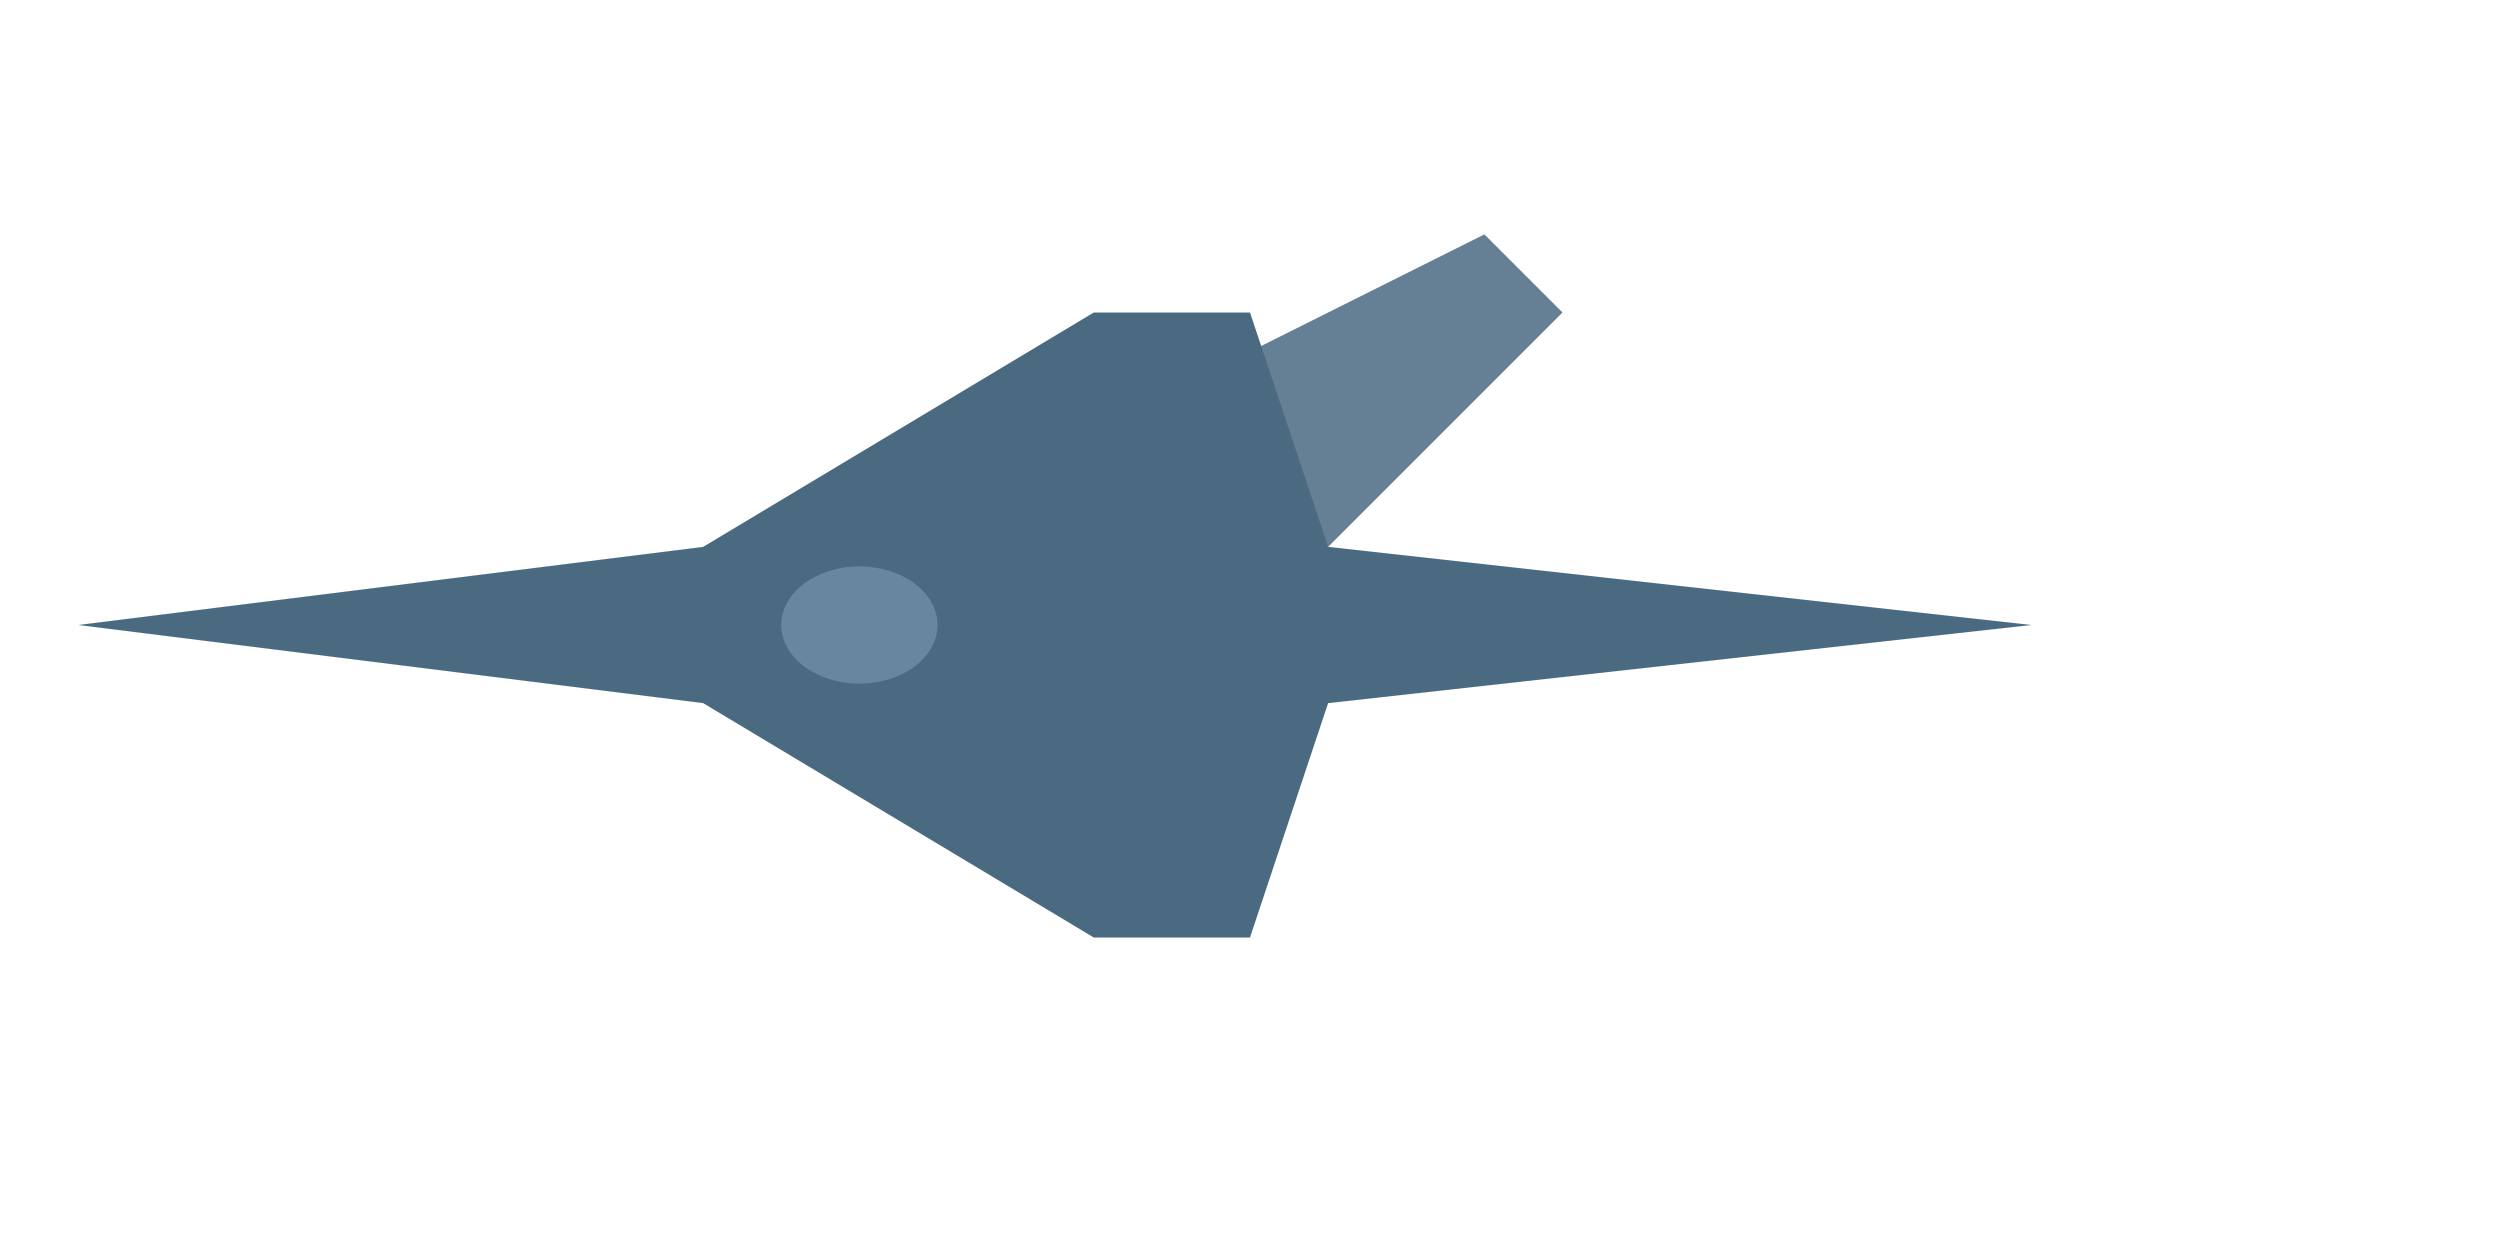
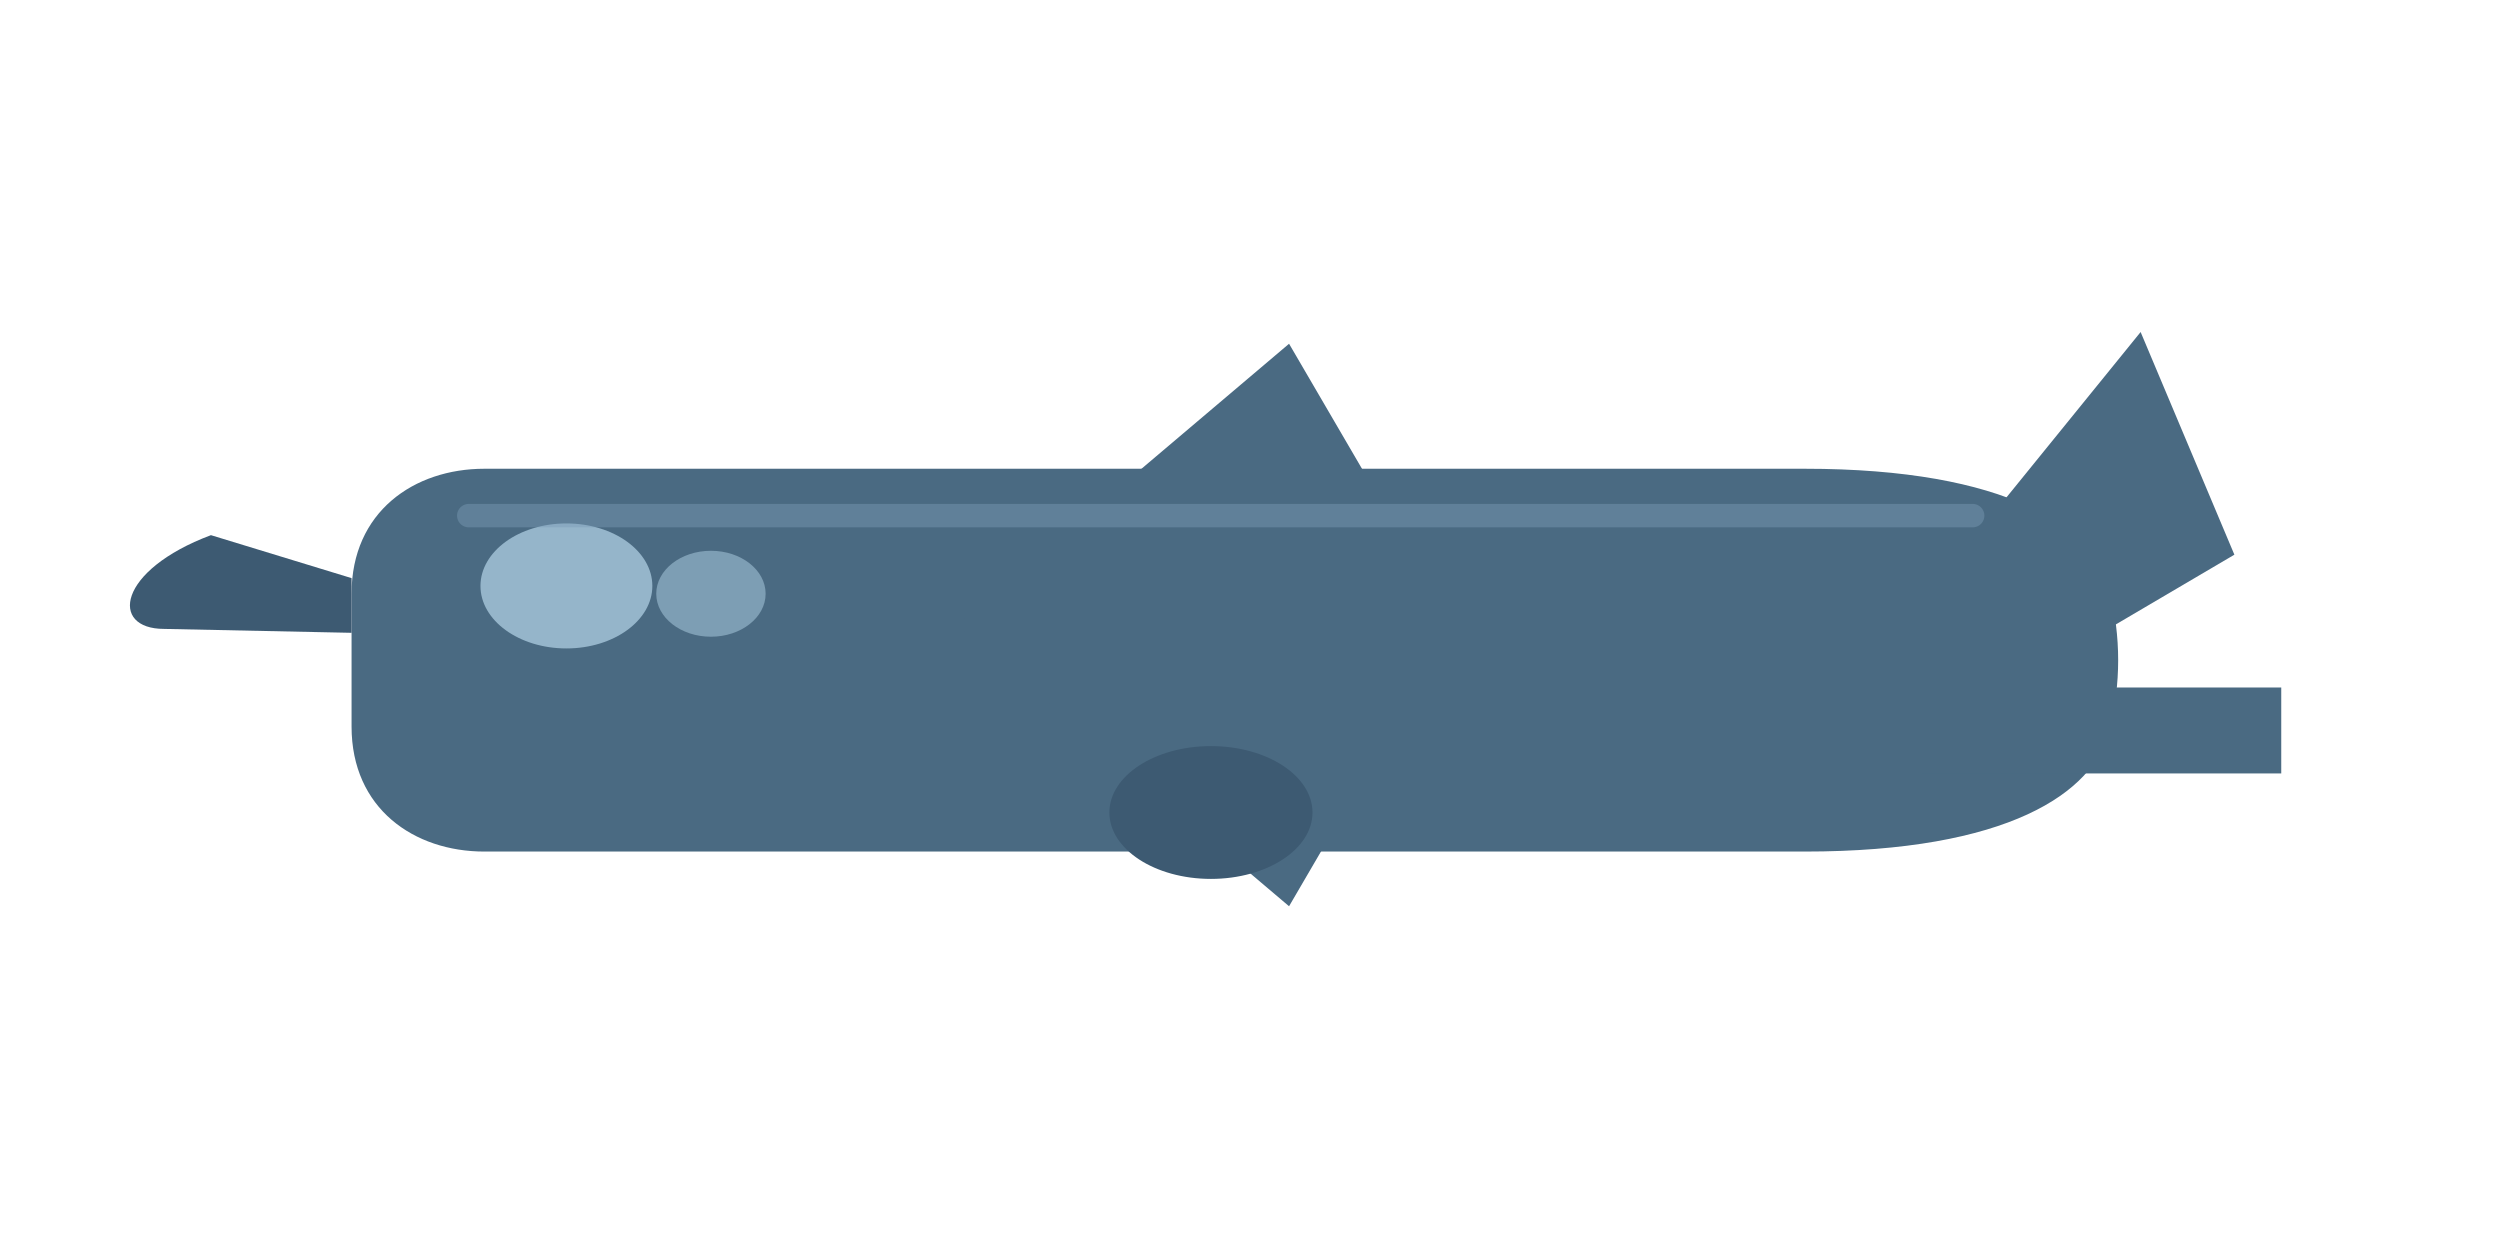
<svg xmlns="http://www.w3.org/2000/svg" viewBox="0 0 64 32" aria-hidden="true">
-   <path fill="#4a6a82" d="M2 16 L18 14 L28 8 L32 8 L34 14 L52 16 L34 18 L32 24 L28 24 L18 18 Z" />
-   <path fill="#4a6a82" d="M30 10 L38 6 L40 8 L34 14 Z" opacity="0.85" />
-   <ellipse cx="22" cy="16" rx="2" ry="1.5" fill="#7a9bb5" opacity="0.6" />
+   <g fill="#4a6a82">
+     <path d="M9 15.2c0-2.1 1.6-3.2 3.4-3.2h33.8c5.2 0 7.4 1.5 7.8 3.1.3 1.2.3 2.4 0 3.6-.4 1.6-2.6 3.1-7.8 3.1H12.4c-1.8 0-3.4-1.1-3.4-3.2v-.4z" />
+     <path d="M9 16.2 4.2 16.1c-1.4 0-1.2-1.5 1.2-2.4L9 14.8v1.4z" fill="#3d5a72" />
+     <path d="M24.5 16 33 8.8 37.2 16 33 23.2z" />
+     <ellipse cx="31" cy="20.8" rx="2.6" ry="1.7" fill="#3d5a72" />
+     <path d="M50.5 13.8 54.8 8.5 57.2 14.2 53.8 16.2z" />
+     <path d="M49.2 17.6h9.2v2.2h-9.2z" />
+   </g>
+   <ellipse cx="14.5" cy="15" rx="2.2" ry="1.6" fill="#a8c8dc" opacity="0.8" />
+   <ellipse cx="18.2" cy="15.2" rx="1.4" ry="1.1" fill="#a8c8dc" opacity="0.55" />
+   <path d="M12 13.2h38.5" stroke="#7a9bb5" stroke-width="0.6" stroke-linecap="round" opacity="0.45" fill="none" />
</svg>
